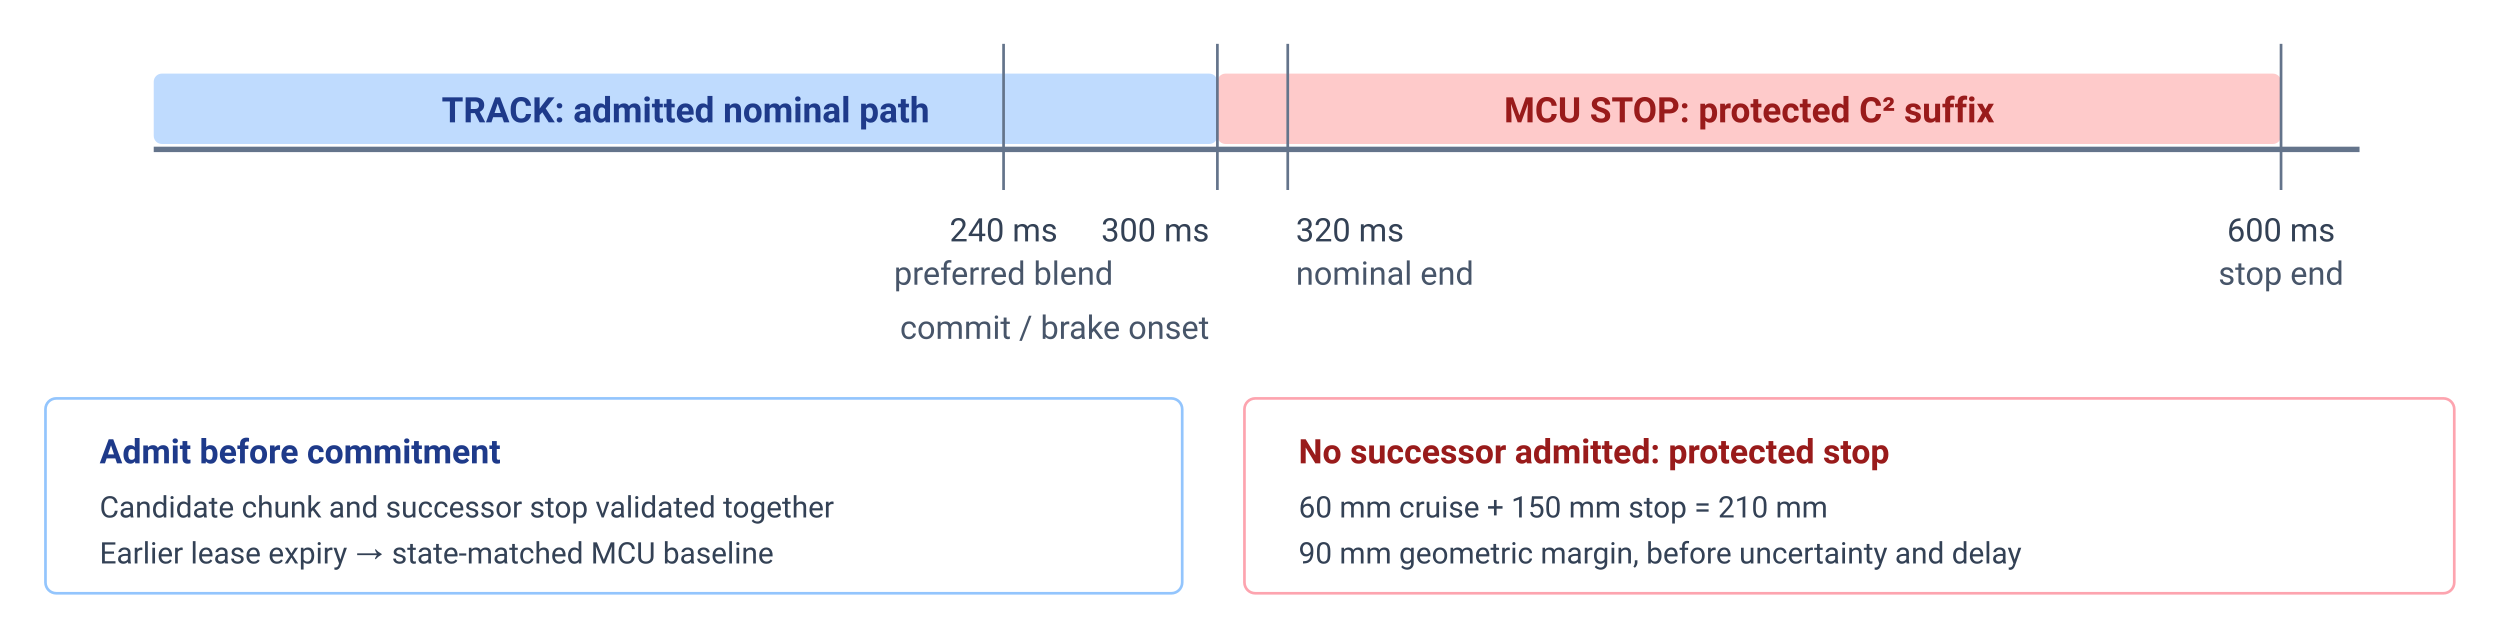
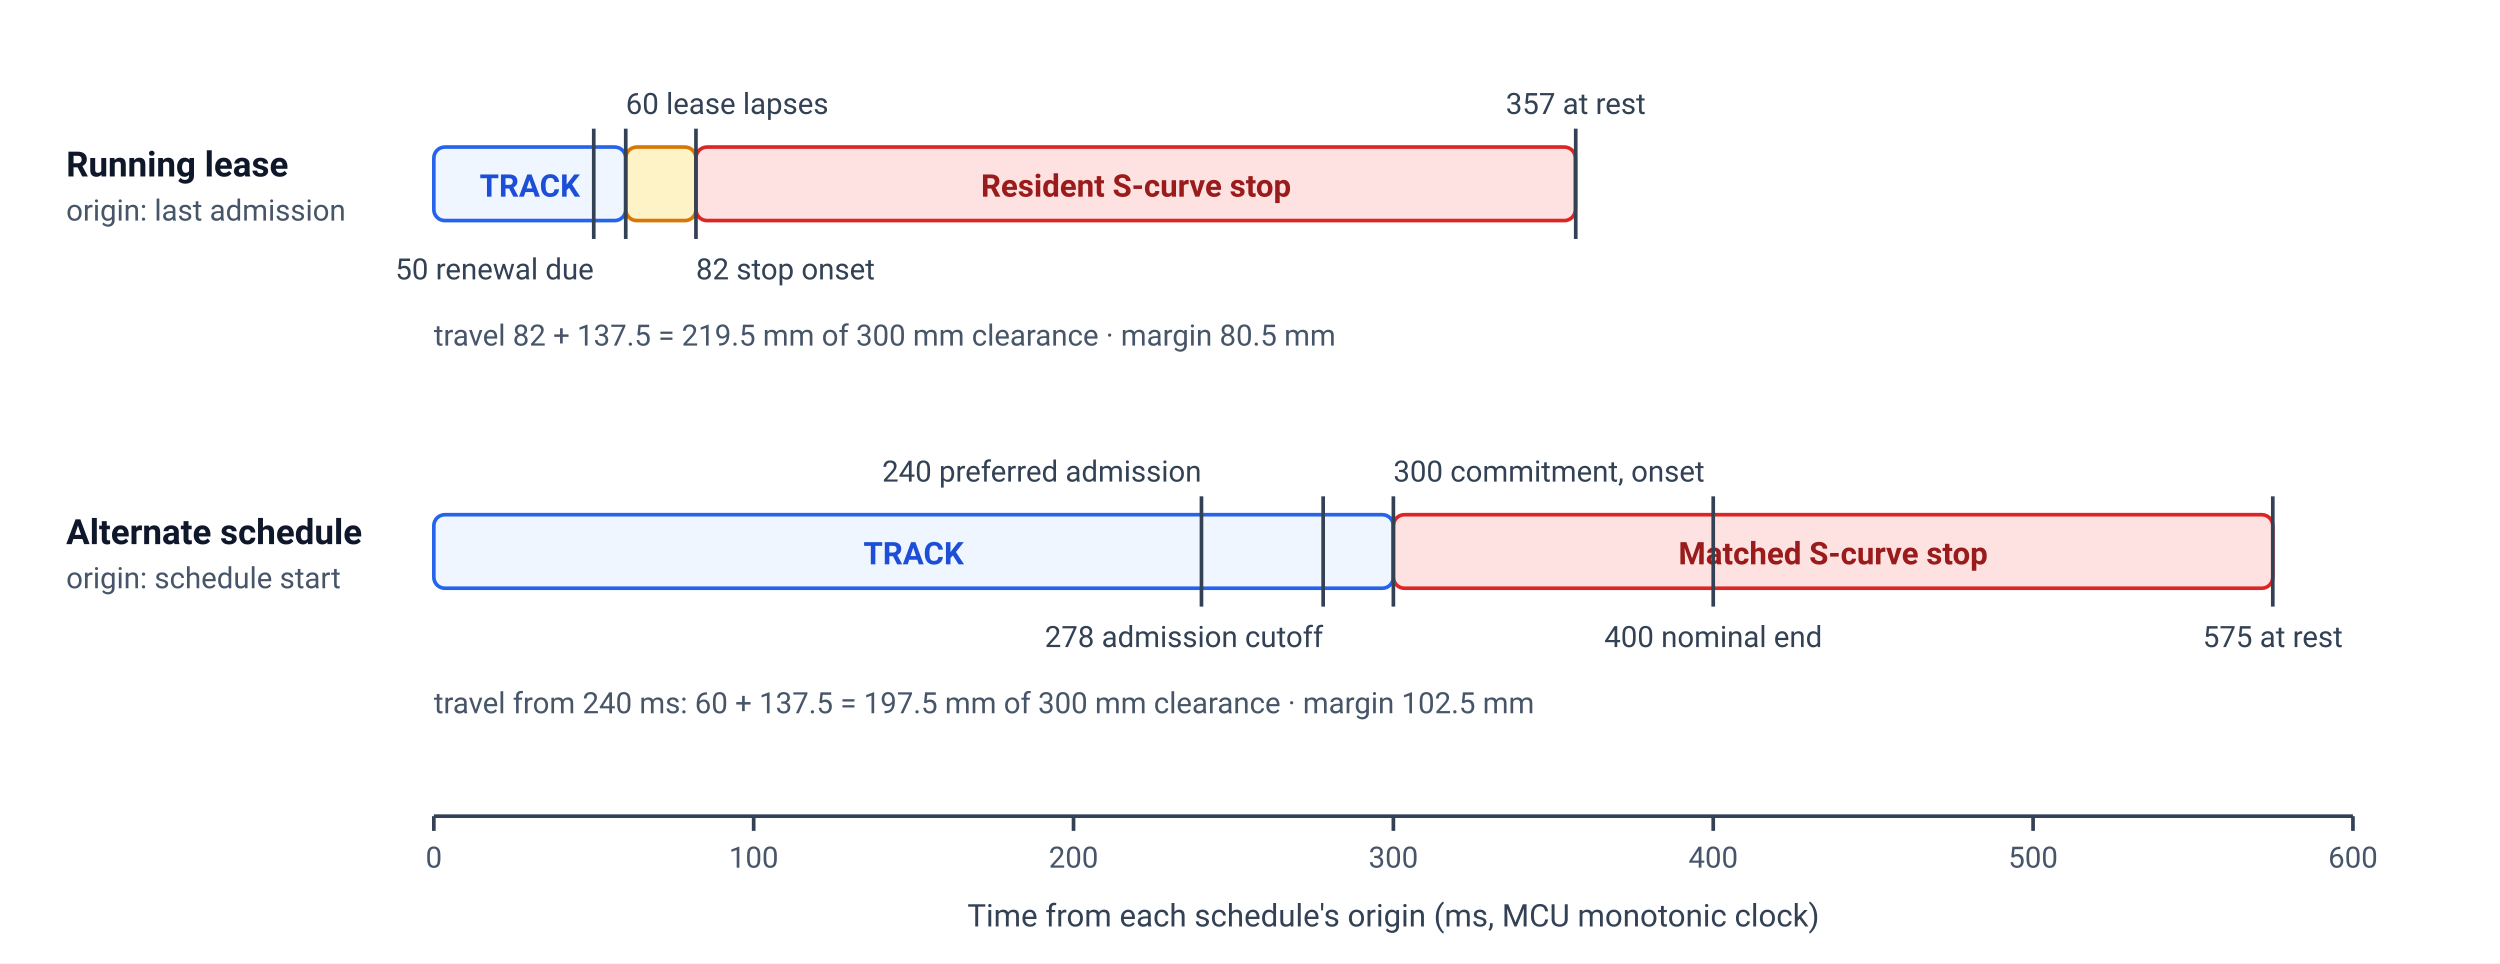
- <svg xmlns="http://www.w3.org/2000/svg" viewBox="18.2 12.8 923.7 236.1" font-family="-apple-system, BlinkMacSystemFont, 'Segoe UI', Roboto, Helvetica, Arial, sans-serif">
-   <rect data-bgcover="1" x="-28.0" y="1.0" width="1016.1" height="259.7" fill="#ffffff" />
-   <rect width="960" height="250" fill="#ffffff" />
-   <line x1="75" y1="68" x2="890" y2="68" stroke="#64748b" stroke-width="2" />
-   <rect x="75" y="40" width="393" height="26" rx="3" fill="#bfdbfe" />
-   <text x="271.5" y="58" font-size="13" fill="#1e3a8a" font-weight="700" text-anchor="middle">TRACK: admitted nominal path</text>
-   <rect x="468" y="40" width="393" height="26" rx="3" fill="#fecaca" />
-   <text x="664.5" y="58" font-size="13" fill="#991b1b" font-weight="700" text-anchor="middle">MCU STOP: protected C² suffix</text>
-   <g stroke="#64748b">
-     <line x1="389" y1="29" x2="389" y2="83" />
-     <line x1="468" y1="29" x2="468" y2="83" />
-     <line x1="494" y1="29" x2="494" y2="83" />
-     <line x1="861" y1="29" x2="861" y2="83" />
-   </g>
-   <g font-size="12" fill="#334155" text-anchor="middle">
-     <text x="389" y="102">240 ms</text>
-     <text x="465" y="102" text-anchor="end">300 ms</text>
-     <text x="497" y="102" text-anchor="start">320 ms</text>
-     <text x="861" y="102">600 ms</text>
-   </g>
-   <g font-size="12" fill="#475569" text-anchor="middle">
-     <text x="389" y="118">preferred blend</text>
-     <text x="465" y="138" text-anchor="end">commit / brake onset</text>
-     <text x="497" y="118" text-anchor="start">nominal end</text>
-     <text x="861" y="118">stop end</text>
-   </g>
-   <rect x="35" y="160" width="420" height="72" rx="4" fill="#ffffff" stroke="#93c5fd" />
-   <text x="55" y="184" font-size="12.5" fill="#1e3a8a" font-weight="700">Admit before commitment</text>
-   <text x="55" y="204" font-size="11" fill="#334155">Candidate chunk and successor stop validated together</text>
-   <text x="55" y="221" font-size="11" fill="#334155">Earlier lease expiry → state-matched MCU baseline</text>
-   <rect x="478" y="160" width="447" height="72" rx="4" fill="#ffffff" stroke="#fda4af" />
-   <text x="498" y="184" font-size="12.5" fill="#991b1b" font-weight="700">No successor admitted: protected stop</text>
-   <text x="498" y="204" font-size="11" fill="#334155">60 mm cruise + 150 mm stop = 210 mm</text>
-   <text x="498" y="221" font-size="11" fill="#334155">90 mm geometric margin, before uncertainty and delay</text>
+ <svg xmlns="http://www.w3.org/2000/svg" viewBox="0 0 680 262" font-family="-apple-system, BlinkMacSystemFont, 'Segoe UI', Roboto, Helvetica, Arial, sans-serif">
+   <rect width="680" height="262" fill="#ffffff" />
+   <text x="18" y="48" font-size="9.5" font-weight="700" fill="#0F172A">Running lease</text>
+   <text x="18" y="60" font-size="8" fill="#475569">origin: last admission</text>
+   <rect x="118.0" y="40" width="52.2" height="20" rx="3" fill="#EFF6FF" stroke="#2563EB" stroke-width="1" />
+   <text x="144.1" y="53.5" font-size="8.5" font-weight="700" fill="#1D4ED8" text-anchor="middle">TRACK</text>
+   <rect x="170.2" y="40" width="19.1" height="20" rx="3" fill="#FEF3C7" stroke="#D97706" stroke-width="1" />
+   <rect x="189.3" y="40" width="239.2" height="20" rx="3" fill="#FEE2E2" stroke="#DC2626" stroke-width="1" />
+   <text x="309.0" y="53.5" font-size="8.5" font-weight="700" fill="#991B1B" text-anchor="middle">Resident S-curve stop</text>
+   <line x1="161.5" y1="35" x2="161.5" y2="65" stroke="#334155" stroke-width="1" />
+   <text x="161.5" y="76" font-size="8" fill="#334155" text-anchor="end">50 renewal due</text>
+   <line x1="170.2" y1="35" x2="170.2" y2="65" stroke="#334155" stroke-width="1" />
+   <text x="170.2" y="31" font-size="8" fill="#334155" text-anchor="start">60 lease lapses</text>
+   <line x1="189.3" y1="35" x2="189.3" y2="65" stroke="#334155" stroke-width="1" />
+   <text x="189.3" y="76" font-size="8" fill="#334155" text-anchor="start">82 stop onset</text>
+   <line x1="428.6" y1="35" x2="428.6" y2="65" stroke="#334155" stroke-width="1" />
+   <text x="428.6" y="31" font-size="8" fill="#334155" text-anchor="middle">357 at rest</text>
+   <text x="118.0" y="94" font-size="8" fill="#475569">travel 82 + 137.5 = 219.5 mm of 300 mm clearance · margin 80.5 mm</text>
+   <text x="18" y="148" font-size="9.5" font-weight="700" fill="#0F172A">Alternate schedule</text>
+   <text x="18" y="160" font-size="8" fill="#475569">origin: schedule start</text>
+   <rect x="118.0" y="140" width="261.0" height="20" rx="3" fill="#EFF6FF" stroke="#2563EB" stroke-width="1" />
+   <text x="248.5" y="153.5" font-size="8.5" font-weight="700" fill="#1D4ED8" text-anchor="middle">TRACK</text>
+   <rect x="379.0" y="140" width="239.2" height="20" rx="3" fill="#FEE2E2" stroke="#DC2626" stroke-width="1" />
+   <text x="498.6" y="153.5" font-size="8.5" font-weight="700" fill="#991B1B" text-anchor="middle">Matched S-curve stop</text>
+   <line x1="326.8" y1="135" x2="326.8" y2="165" stroke="#334155" stroke-width="1" />
+   <text x="326.8" y="131" font-size="8" fill="#334155" text-anchor="end">240 preferred admission</text>
+   <line x1="359.9" y1="135" x2="359.9" y2="165" stroke="#334155" stroke-width="1" />
+   <text x="359.9" y="176" font-size="8" fill="#334155" text-anchor="end">278 admission cutoff</text>
+   <line x1="379.0" y1="135" x2="379.0" y2="165" stroke="#334155" stroke-width="1" />
+   <text x="379.0" y="131" font-size="8" fill="#334155" text-anchor="start">300 commitment, onset</text>
+   <line x1="466.0" y1="135" x2="466.0" y2="165" stroke="#334155" stroke-width="1" />
+   <text x="466.0" y="176" font-size="8" fill="#334155" text-anchor="middle">400 nominal end</text>
+   <line x1="618.2" y1="135" x2="618.2" y2="165" stroke="#334155" stroke-width="1" />
+   <text x="618.2" y="176" font-size="8" fill="#334155" text-anchor="middle">575 at rest</text>
+   <text x="118.0" y="194" font-size="8" fill="#475569">travel from 240 ms: 60 + 137.5 = 197.5 mm of 300 mm clearance · margin 102.5 mm</text>
+   <line x1="118.0" y1="222" x2="640.0" y2="222" stroke="#334155" stroke-width="1" />
+   <line x1="118.0" y1="222" x2="118.0" y2="226" stroke="#334155" stroke-width="1" />
+   <text x="118.0" y="236" font-size="8" fill="#475569" text-anchor="middle">0</text>
+   <line x1="205.0" y1="222" x2="205.0" y2="226" stroke="#334155" stroke-width="1" />
+   <text x="205.0" y="236" font-size="8" fill="#475569" text-anchor="middle">100</text>
+   <line x1="292.0" y1="222" x2="292.0" y2="226" stroke="#334155" stroke-width="1" />
+   <text x="292.0" y="236" font-size="8" fill="#475569" text-anchor="middle">200</text>
+   <line x1="379.0" y1="222" x2="379.0" y2="226" stroke="#334155" stroke-width="1" />
+   <text x="379.0" y="236" font-size="8" fill="#475569" text-anchor="middle">300</text>
+   <line x1="466.0" y1="222" x2="466.0" y2="226" stroke="#334155" stroke-width="1" />
+   <text x="466.0" y="236" font-size="8" fill="#475569" text-anchor="middle">400</text>
+   <line x1="553.0" y1="222" x2="553.0" y2="226" stroke="#334155" stroke-width="1" />
+   <text x="553.0" y="236" font-size="8" fill="#475569" text-anchor="middle">500</text>
+   <line x1="640.0" y1="222" x2="640.0" y2="226" stroke="#334155" stroke-width="1" />
+   <text x="640.0" y="236" font-size="8" fill="#475569" text-anchor="middle">600</text>
+   <text x="379.0" y="252" font-size="8.5" fill="#334155" text-anchor="middle">Time from each schedule's origin (ms, MCU monotonic clock)</text>
</svg>
